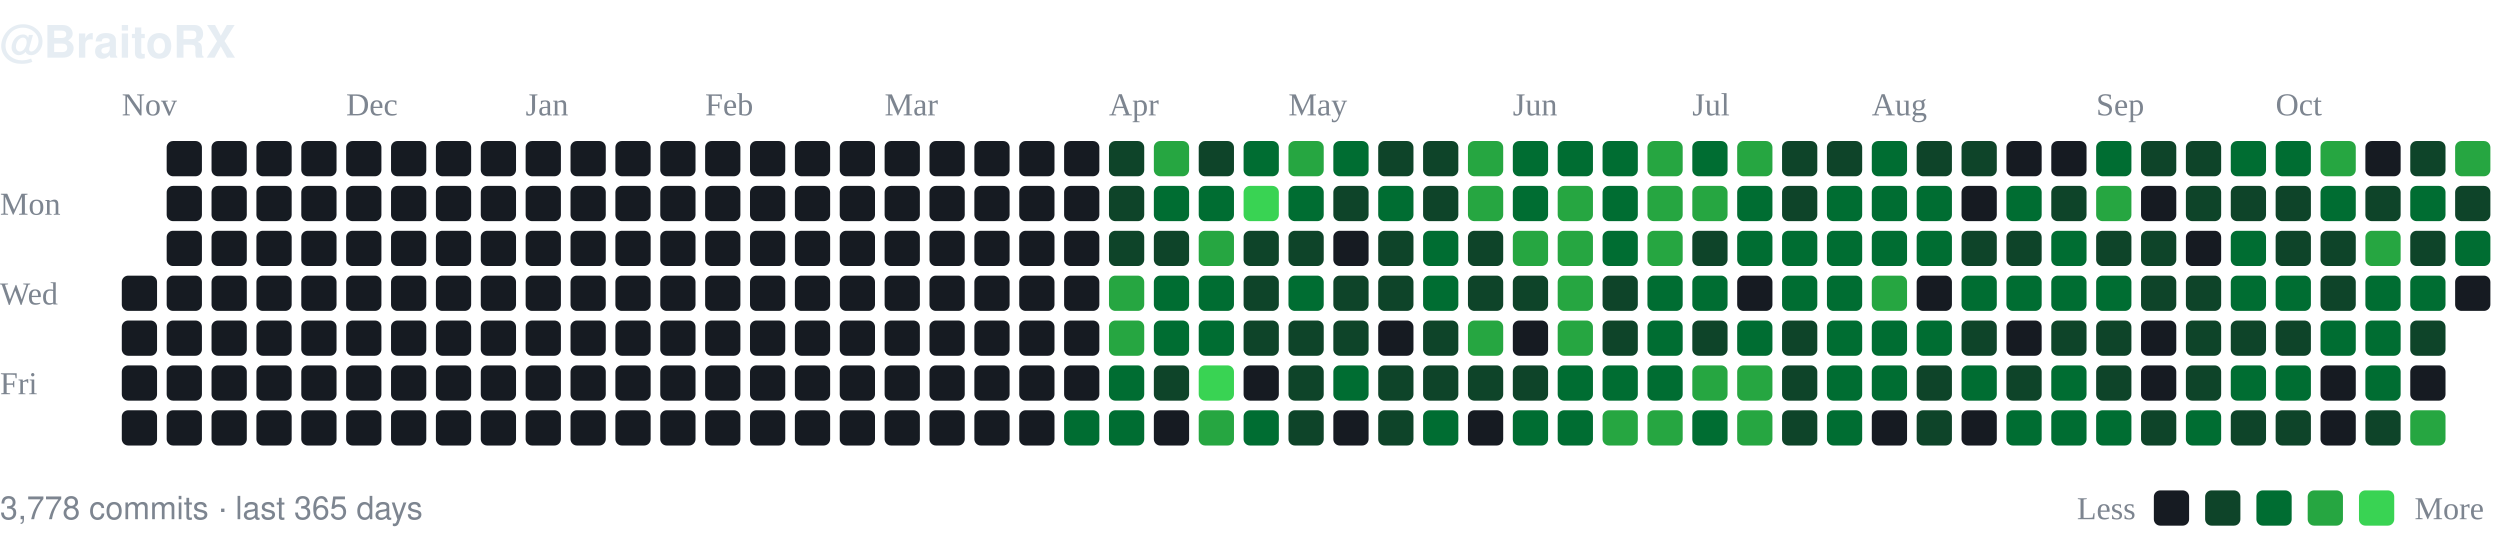
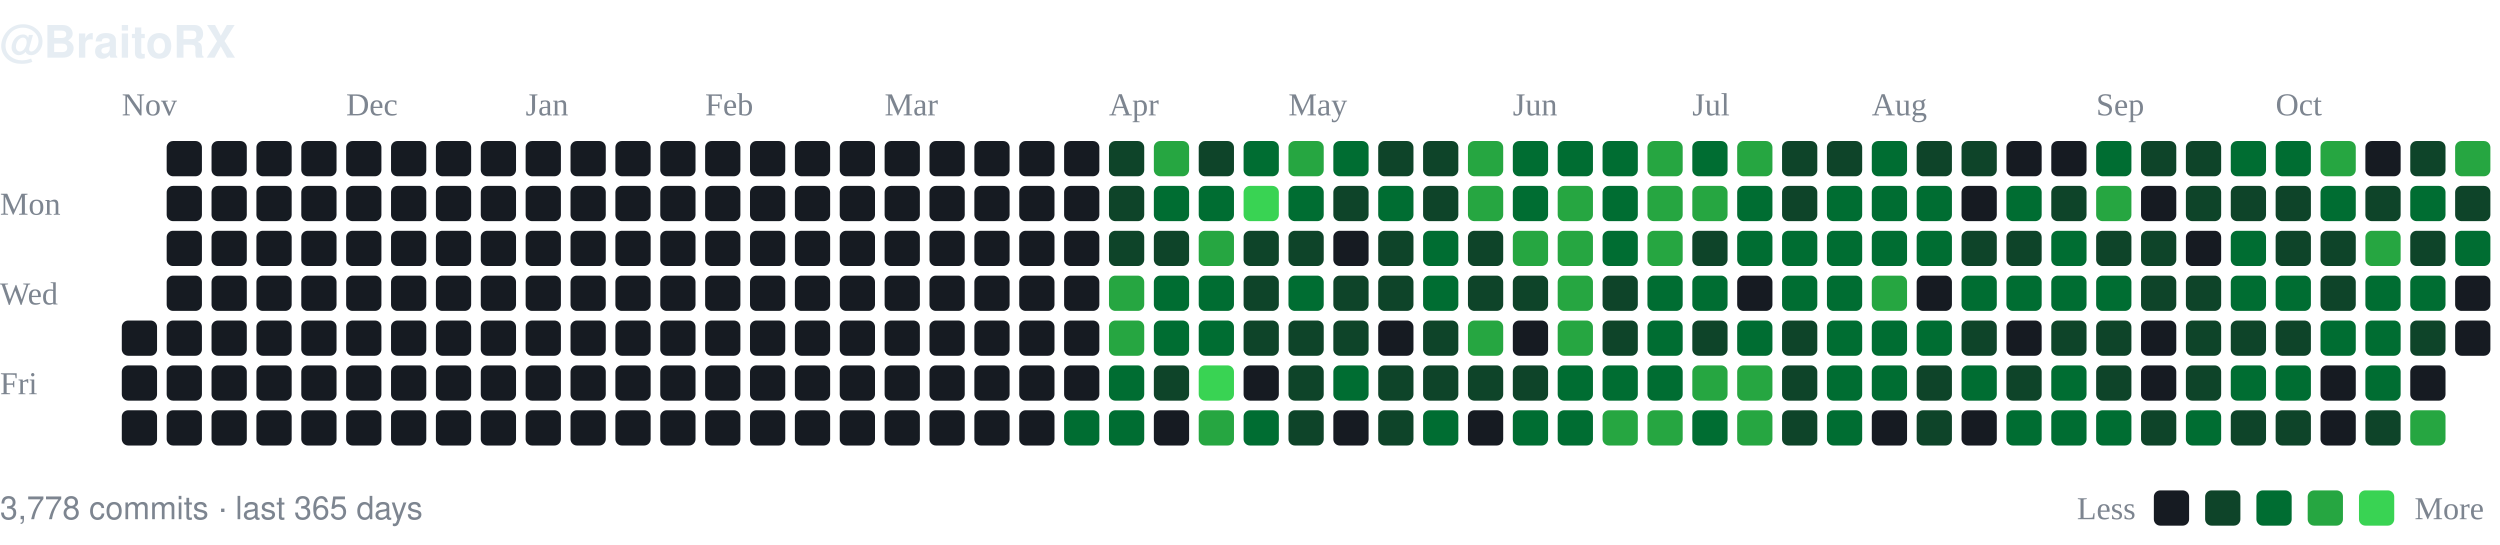
<svg xmlns="http://www.w3.org/2000/svg" width="780" height="170" viewBox="0 0 780 170" role="img">
  <text x="0" y="18" font-size="14" font-weight="600" fill="#e6edf3" font-family="ui-sans-serif,-apple-system,Segoe UI,Helvetica,Arial,sans-serif">@BraitoRX</text>
  <text x="0" y="67" font-size="10" fill="#7d8590">Mon</text>
  <text x="0" y="95" font-size="10" fill="#7d8590">Wed</text>
  <text x="0" y="123" font-size="10" fill="#7d8590">Fri</text>
  <text x="38" y="36" font-size="10" fill="#7d8590">Nov</text>
-   <rect x="38" y="86" width="11" height="11" rx="2" fill="#161b22" />
  <rect x="38" y="100" width="11" height="11" rx="2" fill="#161b22" />
  <rect x="38" y="114" width="11" height="11" rx="2" fill="#161b22" />
  <rect x="38" y="128" width="11" height="11" rx="2" fill="#161b22" />
  <rect x="52" y="44" width="11" height="11" rx="2" fill="#161b22" />
  <rect x="52" y="58" width="11" height="11" rx="2" fill="#161b22" />
  <rect x="52" y="72" width="11" height="11" rx="2" fill="#161b22" />
  <rect x="52" y="86" width="11" height="11" rx="2" fill="#161b22" />
  <rect x="52" y="100" width="11" height="11" rx="2" fill="#161b22" />
  <rect x="52" y="114" width="11" height="11" rx="2" fill="#161b22" />
  <rect x="52" y="128" width="11" height="11" rx="2" fill="#161b22" />
  <rect x="66" y="44" width="11" height="11" rx="2" fill="#161b22" />
  <rect x="66" y="58" width="11" height="11" rx="2" fill="#161b22" />
  <rect x="66" y="72" width="11" height="11" rx="2" fill="#161b22" />
  <rect x="66" y="86" width="11" height="11" rx="2" fill="#161b22" />
  <rect x="66" y="100" width="11" height="11" rx="2" fill="#161b22" />
  <rect x="66" y="114" width="11" height="11" rx="2" fill="#161b22" />
  <rect x="66" y="128" width="11" height="11" rx="2" fill="#161b22" />
  <rect x="80" y="44" width="11" height="11" rx="2" fill="#161b22" />
  <rect x="80" y="58" width="11" height="11" rx="2" fill="#161b22" />
  <rect x="80" y="72" width="11" height="11" rx="2" fill="#161b22" />
  <rect x="80" y="86" width="11" height="11" rx="2" fill="#161b22" />
  <rect x="80" y="100" width="11" height="11" rx="2" fill="#161b22" />
  <rect x="80" y="114" width="11" height="11" rx="2" fill="#161b22" />
  <rect x="80" y="128" width="11" height="11" rx="2" fill="#161b22" />
  <rect x="94" y="44" width="11" height="11" rx="2" fill="#161b22" />
  <rect x="94" y="58" width="11" height="11" rx="2" fill="#161b22" />
  <rect x="94" y="72" width="11" height="11" rx="2" fill="#161b22" />
  <rect x="94" y="86" width="11" height="11" rx="2" fill="#161b22" />
  <rect x="94" y="100" width="11" height="11" rx="2" fill="#161b22" />
  <rect x="94" y="114" width="11" height="11" rx="2" fill="#161b22" />
  <rect x="94" y="128" width="11" height="11" rx="2" fill="#161b22" />
  <text x="108" y="36" font-size="10" fill="#7d8590">Dec</text>
  <rect x="108" y="44" width="11" height="11" rx="2" fill="#161b22" />
  <rect x="108" y="58" width="11" height="11" rx="2" fill="#161b22" />
  <rect x="108" y="72" width="11" height="11" rx="2" fill="#161b22" />
  <rect x="108" y="86" width="11" height="11" rx="2" fill="#161b22" />
  <rect x="108" y="100" width="11" height="11" rx="2" fill="#161b22" />
  <rect x="108" y="114" width="11" height="11" rx="2" fill="#161b22" />
  <rect x="108" y="128" width="11" height="11" rx="2" fill="#161b22" />
  <rect x="122" y="44" width="11" height="11" rx="2" fill="#161b22" />
  <rect x="122" y="58" width="11" height="11" rx="2" fill="#161b22" />
  <rect x="122" y="72" width="11" height="11" rx="2" fill="#161b22" />
  <rect x="122" y="86" width="11" height="11" rx="2" fill="#161b22" />
  <rect x="122" y="100" width="11" height="11" rx="2" fill="#161b22" />
  <rect x="122" y="114" width="11" height="11" rx="2" fill="#161b22" />
  <rect x="122" y="128" width="11" height="11" rx="2" fill="#161b22" />
  <rect x="136" y="44" width="11" height="11" rx="2" fill="#161b22" />
  <rect x="136" y="58" width="11" height="11" rx="2" fill="#161b22" />
  <rect x="136" y="72" width="11" height="11" rx="2" fill="#161b22" />
  <rect x="136" y="86" width="11" height="11" rx="2" fill="#161b22" />
  <rect x="136" y="100" width="11" height="11" rx="2" fill="#161b22" />
  <rect x="136" y="114" width="11" height="11" rx="2" fill="#161b22" />
  <rect x="136" y="128" width="11" height="11" rx="2" fill="#161b22" />
  <rect x="150" y="44" width="11" height="11" rx="2" fill="#161b22" />
  <rect x="150" y="58" width="11" height="11" rx="2" fill="#161b22" />
  <rect x="150" y="72" width="11" height="11" rx="2" fill="#161b22" />
  <rect x="150" y="86" width="11" height="11" rx="2" fill="#161b22" />
  <rect x="150" y="100" width="11" height="11" rx="2" fill="#161b22" />
  <rect x="150" y="114" width="11" height="11" rx="2" fill="#161b22" />
  <rect x="150" y="128" width="11" height="11" rx="2" fill="#161b22" />
  <text x="164" y="36" font-size="10" fill="#7d8590">Jan</text>
  <rect x="164" y="44" width="11" height="11" rx="2" fill="#161b22" />
  <rect x="164" y="58" width="11" height="11" rx="2" fill="#161b22" />
  <rect x="164" y="72" width="11" height="11" rx="2" fill="#161b22" />
  <rect x="164" y="86" width="11" height="11" rx="2" fill="#161b22" />
  <rect x="164" y="100" width="11" height="11" rx="2" fill="#161b22" />
  <rect x="164" y="114" width="11" height="11" rx="2" fill="#161b22" />
  <rect x="164" y="128" width="11" height="11" rx="2" fill="#161b22" />
  <rect x="178" y="44" width="11" height="11" rx="2" fill="#161b22" />
  <rect x="178" y="58" width="11" height="11" rx="2" fill="#161b22" />
  <rect x="178" y="72" width="11" height="11" rx="2" fill="#161b22" />
  <rect x="178" y="86" width="11" height="11" rx="2" fill="#161b22" />
  <rect x="178" y="100" width="11" height="11" rx="2" fill="#161b22" />
  <rect x="178" y="114" width="11" height="11" rx="2" fill="#161b22" />
  <rect x="178" y="128" width="11" height="11" rx="2" fill="#161b22" />
  <rect x="192" y="44" width="11" height="11" rx="2" fill="#161b22" />
  <rect x="192" y="58" width="11" height="11" rx="2" fill="#161b22" />
  <rect x="192" y="72" width="11" height="11" rx="2" fill="#161b22" />
  <rect x="192" y="86" width="11" height="11" rx="2" fill="#161b22" />
  <rect x="192" y="100" width="11" height="11" rx="2" fill="#161b22" />
  <rect x="192" y="114" width="11" height="11" rx="2" fill="#161b22" />
  <rect x="192" y="128" width="11" height="11" rx="2" fill="#161b22" />
  <rect x="206" y="44" width="11" height="11" rx="2" fill="#161b22" />
  <rect x="206" y="58" width="11" height="11" rx="2" fill="#161b22" />
  <rect x="206" y="72" width="11" height="11" rx="2" fill="#161b22" />
  <rect x="206" y="86" width="11" height="11" rx="2" fill="#161b22" />
  <rect x="206" y="100" width="11" height="11" rx="2" fill="#161b22" />
  <rect x="206" y="114" width="11" height="11" rx="2" fill="#161b22" />
  <rect x="206" y="128" width="11" height="11" rx="2" fill="#161b22" />
  <text x="220" y="36" font-size="10" fill="#7d8590">Feb</text>
  <rect x="220" y="44" width="11" height="11" rx="2" fill="#161b22" />
  <rect x="220" y="58" width="11" height="11" rx="2" fill="#161b22" />
  <rect x="220" y="72" width="11" height="11" rx="2" fill="#161b22" />
  <rect x="220" y="86" width="11" height="11" rx="2" fill="#161b22" />
  <rect x="220" y="100" width="11" height="11" rx="2" fill="#161b22" />
  <rect x="220" y="114" width="11" height="11" rx="2" fill="#161b22" />
  <rect x="220" y="128" width="11" height="11" rx="2" fill="#161b22" />
  <rect x="234" y="44" width="11" height="11" rx="2" fill="#161b22" />
  <rect x="234" y="58" width="11" height="11" rx="2" fill="#161b22" />
  <rect x="234" y="72" width="11" height="11" rx="2" fill="#161b22" />
  <rect x="234" y="86" width="11" height="11" rx="2" fill="#161b22" />
  <rect x="234" y="100" width="11" height="11" rx="2" fill="#161b22" />
  <rect x="234" y="114" width="11" height="11" rx="2" fill="#161b22" />
  <rect x="234" y="128" width="11" height="11" rx="2" fill="#161b22" />
  <rect x="248" y="44" width="11" height="11" rx="2" fill="#161b22" />
  <rect x="248" y="58" width="11" height="11" rx="2" fill="#161b22" />
  <rect x="248" y="72" width="11" height="11" rx="2" fill="#161b22" />
  <rect x="248" y="86" width="11" height="11" rx="2" fill="#161b22" />
  <rect x="248" y="100" width="11" height="11" rx="2" fill="#161b22" />
  <rect x="248" y="114" width="11" height="11" rx="2" fill="#161b22" />
  <rect x="248" y="128" width="11" height="11" rx="2" fill="#161b22" />
  <rect x="262" y="44" width="11" height="11" rx="2" fill="#161b22" />
  <rect x="262" y="58" width="11" height="11" rx="2" fill="#161b22" />
  <rect x="262" y="72" width="11" height="11" rx="2" fill="#161b22" />
  <rect x="262" y="86" width="11" height="11" rx="2" fill="#161b22" />
  <rect x="262" y="100" width="11" height="11" rx="2" fill="#161b22" />
  <rect x="262" y="114" width="11" height="11" rx="2" fill="#161b22" />
  <rect x="262" y="128" width="11" height="11" rx="2" fill="#161b22" />
  <text x="276" y="36" font-size="10" fill="#7d8590">Mar</text>
  <rect x="276" y="44" width="11" height="11" rx="2" fill="#161b22" />
  <rect x="276" y="58" width="11" height="11" rx="2" fill="#161b22" />
  <rect x="276" y="72" width="11" height="11" rx="2" fill="#161b22" />
  <rect x="276" y="86" width="11" height="11" rx="2" fill="#161b22" />
  <rect x="276" y="100" width="11" height="11" rx="2" fill="#161b22" />
  <rect x="276" y="114" width="11" height="11" rx="2" fill="#161b22" />
  <rect x="276" y="128" width="11" height="11" rx="2" fill="#161b22" />
  <rect x="290" y="44" width="11" height="11" rx="2" fill="#161b22" />
  <rect x="290" y="58" width="11" height="11" rx="2" fill="#161b22" />
  <rect x="290" y="72" width="11" height="11" rx="2" fill="#161b22" />
  <rect x="290" y="86" width="11" height="11" rx="2" fill="#161b22" />
  <rect x="290" y="100" width="11" height="11" rx="2" fill="#161b22" />
  <rect x="290" y="114" width="11" height="11" rx="2" fill="#161b22" />
  <rect x="290" y="128" width="11" height="11" rx="2" fill="#161b22" />
  <rect x="304" y="44" width="11" height="11" rx="2" fill="#161b22" />
  <rect x="304" y="58" width="11" height="11" rx="2" fill="#161b22" />
  <rect x="304" y="72" width="11" height="11" rx="2" fill="#161b22" />
  <rect x="304" y="86" width="11" height="11" rx="2" fill="#161b22" />
  <rect x="304" y="100" width="11" height="11" rx="2" fill="#161b22" />
  <rect x="304" y="114" width="11" height="11" rx="2" fill="#161b22" />
  <rect x="304" y="128" width="11" height="11" rx="2" fill="#161b22" />
  <rect x="318" y="44" width="11" height="11" rx="2" fill="#161b22" />
  <rect x="318" y="58" width="11" height="11" rx="2" fill="#161b22" />
  <rect x="318" y="72" width="11" height="11" rx="2" fill="#161b22" />
  <rect x="318" y="86" width="11" height="11" rx="2" fill="#161b22" />
  <rect x="318" y="100" width="11" height="11" rx="2" fill="#161b22" />
  <rect x="318" y="114" width="11" height="11" rx="2" fill="#161b22" />
  <rect x="318" y="128" width="11" height="11" rx="2" fill="#161b22" />
  <rect x="332" y="44" width="11" height="11" rx="2" fill="#161b22" />
  <rect x="332" y="58" width="11" height="11" rx="2" fill="#161b22" />
  <rect x="332" y="72" width="11" height="11" rx="2" fill="#161b22" />
  <rect x="332" y="86" width="11" height="11" rx="2" fill="#161b22" />
  <rect x="332" y="100" width="11" height="11" rx="2" fill="#161b22" />
  <rect x="332" y="114" width="11" height="11" rx="2" fill="#161b22" />
  <rect x="332" y="128" width="11" height="11" rx="2" fill="#006d32" />
  <text x="346" y="36" font-size="10" fill="#7d8590">Apr</text>
  <rect x="346" y="44" width="11" height="11" rx="2" fill="#0e4429" />
  <rect x="346" y="58" width="11" height="11" rx="2" fill="#0e4429" />
  <rect x="346" y="72" width="11" height="11" rx="2" fill="#0e4429" />
  <rect x="346" y="86" width="11" height="11" rx="2" fill="#26a641" />
  <rect x="346" y="100" width="11" height="11" rx="2" fill="#26a641" />
  <rect x="346" y="114" width="11" height="11" rx="2" fill="#006d32" />
  <rect x="346" y="128" width="11" height="11" rx="2" fill="#006d32" />
  <rect x="360" y="44" width="11" height="11" rx="2" fill="#26a641" />
  <rect x="360" y="58" width="11" height="11" rx="2" fill="#006d32" />
  <rect x="360" y="72" width="11" height="11" rx="2" fill="#0e4429" />
  <rect x="360" y="86" width="11" height="11" rx="2" fill="#006d32" />
  <rect x="360" y="100" width="11" height="11" rx="2" fill="#006d32" />
  <rect x="360" y="114" width="11" height="11" rx="2" fill="#0e4429" />
  <rect x="360" y="128" width="11" height="11" rx="2" fill="#161b22" />
  <rect x="374" y="44" width="11" height="11" rx="2" fill="#0e4429" />
  <rect x="374" y="58" width="11" height="11" rx="2" fill="#006d32" />
  <rect x="374" y="72" width="11" height="11" rx="2" fill="#26a641" />
  <rect x="374" y="86" width="11" height="11" rx="2" fill="#006d32" />
  <rect x="374" y="100" width="11" height="11" rx="2" fill="#006d32" />
  <rect x="374" y="114" width="11" height="11" rx="2" fill="#39d353" />
  <rect x="374" y="128" width="11" height="11" rx="2" fill="#26a641" />
  <rect x="388" y="44" width="11" height="11" rx="2" fill="#006d32" />
  <rect x="388" y="58" width="11" height="11" rx="2" fill="#39d353" />
  <rect x="388" y="72" width="11" height="11" rx="2" fill="#0e4429" />
  <rect x="388" y="86" width="11" height="11" rx="2" fill="#0e4429" />
  <rect x="388" y="100" width="11" height="11" rx="2" fill="#0e4429" />
  <rect x="388" y="114" width="11" height="11" rx="2" fill="#161b22" />
  <rect x="388" y="128" width="11" height="11" rx="2" fill="#006d32" />
  <text x="402" y="36" font-size="10" fill="#7d8590">May</text>
  <rect x="402" y="44" width="11" height="11" rx="2" fill="#26a641" />
  <rect x="402" y="58" width="11" height="11" rx="2" fill="#006d32" />
  <rect x="402" y="72" width="11" height="11" rx="2" fill="#0e4429" />
  <rect x="402" y="86" width="11" height="11" rx="2" fill="#006d32" />
  <rect x="402" y="100" width="11" height="11" rx="2" fill="#0e4429" />
  <rect x="402" y="114" width="11" height="11" rx="2" fill="#0e4429" />
  <rect x="402" y="128" width="11" height="11" rx="2" fill="#0e4429" />
  <rect x="416" y="44" width="11" height="11" rx="2" fill="#006d32" />
  <rect x="416" y="58" width="11" height="11" rx="2" fill="#0e4429" />
  <rect x="416" y="72" width="11" height="11" rx="2" fill="#161b22" />
  <rect x="416" y="86" width="11" height="11" rx="2" fill="#0e4429" />
  <rect x="416" y="100" width="11" height="11" rx="2" fill="#0e4429" />
  <rect x="416" y="114" width="11" height="11" rx="2" fill="#006d32" />
  <rect x="416" y="128" width="11" height="11" rx="2" fill="#161b22" />
  <rect x="430" y="44" width="11" height="11" rx="2" fill="#0e4429" />
  <rect x="430" y="58" width="11" height="11" rx="2" fill="#006d32" />
  <rect x="430" y="72" width="11" height="11" rx="2" fill="#0e4429" />
  <rect x="430" y="86" width="11" height="11" rx="2" fill="#0e4429" />
  <rect x="430" y="100" width="11" height="11" rx="2" fill="#161b22" />
  <rect x="430" y="114" width="11" height="11" rx="2" fill="#0e4429" />
  <rect x="430" y="128" width="11" height="11" rx="2" fill="#0e4429" />
  <rect x="444" y="44" width="11" height="11" rx="2" fill="#0e4429" />
  <rect x="444" y="58" width="11" height="11" rx="2" fill="#0e4429" />
  <rect x="444" y="72" width="11" height="11" rx="2" fill="#006d32" />
  <rect x="444" y="86" width="11" height="11" rx="2" fill="#006d32" />
  <rect x="444" y="100" width="11" height="11" rx="2" fill="#0e4429" />
  <rect x="444" y="114" width="11" height="11" rx="2" fill="#0e4429" />
  <rect x="444" y="128" width="11" height="11" rx="2" fill="#006d32" />
  <rect x="458" y="44" width="11" height="11" rx="2" fill="#26a641" />
  <rect x="458" y="58" width="11" height="11" rx="2" fill="#26a641" />
  <rect x="458" y="72" width="11" height="11" rx="2" fill="#0e4429" />
  <rect x="458" y="86" width="11" height="11" rx="2" fill="#0e4429" />
  <rect x="458" y="100" width="11" height="11" rx="2" fill="#26a641" />
  <rect x="458" y="114" width="11" height="11" rx="2" fill="#0e4429" />
  <rect x="458" y="128" width="11" height="11" rx="2" fill="#161b22" />
  <text x="472" y="36" font-size="10" fill="#7d8590">Jun</text>
  <rect x="472" y="44" width="11" height="11" rx="2" fill="#006d32" />
  <rect x="472" y="58" width="11" height="11" rx="2" fill="#006d32" />
  <rect x="472" y="72" width="11" height="11" rx="2" fill="#26a641" />
  <rect x="472" y="86" width="11" height="11" rx="2" fill="#0e4429" />
  <rect x="472" y="100" width="11" height="11" rx="2" fill="#161b22" />
  <rect x="472" y="114" width="11" height="11" rx="2" fill="#0e4429" />
  <rect x="472" y="128" width="11" height="11" rx="2" fill="#006d32" />
  <rect x="486" y="44" width="11" height="11" rx="2" fill="#006d32" />
  <rect x="486" y="58" width="11" height="11" rx="2" fill="#26a641" />
  <rect x="486" y="72" width="11" height="11" rx="2" fill="#26a641" />
  <rect x="486" y="86" width="11" height="11" rx="2" fill="#26a641" />
  <rect x="486" y="100" width="11" height="11" rx="2" fill="#26a641" />
  <rect x="486" y="114" width="11" height="11" rx="2" fill="#006d32" />
  <rect x="486" y="128" width="11" height="11" rx="2" fill="#006d32" />
  <rect x="500" y="44" width="11" height="11" rx="2" fill="#006d32" />
  <rect x="500" y="58" width="11" height="11" rx="2" fill="#006d32" />
  <rect x="500" y="72" width="11" height="11" rx="2" fill="#006d32" />
  <rect x="500" y="86" width="11" height="11" rx="2" fill="#0e4429" />
  <rect x="500" y="100" width="11" height="11" rx="2" fill="#0e4429" />
  <rect x="500" y="114" width="11" height="11" rx="2" fill="#006d32" />
  <rect x="500" y="128" width="11" height="11" rx="2" fill="#26a641" />
  <rect x="514" y="44" width="11" height="11" rx="2" fill="#26a641" />
  <rect x="514" y="58" width="11" height="11" rx="2" fill="#26a641" />
  <rect x="514" y="72" width="11" height="11" rx="2" fill="#26a641" />
  <rect x="514" y="86" width="11" height="11" rx="2" fill="#006d32" />
  <rect x="514" y="100" width="11" height="11" rx="2" fill="#006d32" />
  <rect x="514" y="114" width="11" height="11" rx="2" fill="#006d32" />
  <rect x="514" y="128" width="11" height="11" rx="2" fill="#26a641" />
  <text x="528" y="36" font-size="10" fill="#7d8590">Jul</text>
  <rect x="528" y="44" width="11" height="11" rx="2" fill="#006d32" />
  <rect x="528" y="58" width="11" height="11" rx="2" fill="#26a641" />
  <rect x="528" y="72" width="11" height="11" rx="2" fill="#0e4429" />
  <rect x="528" y="86" width="11" height="11" rx="2" fill="#006d32" />
  <rect x="528" y="100" width="11" height="11" rx="2" fill="#0e4429" />
  <rect x="528" y="114" width="11" height="11" rx="2" fill="#26a641" />
  <rect x="528" y="128" width="11" height="11" rx="2" fill="#006d32" />
  <rect x="542" y="44" width="11" height="11" rx="2" fill="#26a641" />
  <rect x="542" y="58" width="11" height="11" rx="2" fill="#006d32" />
  <rect x="542" y="72" width="11" height="11" rx="2" fill="#006d32" />
  <rect x="542" y="86" width="11" height="11" rx="2" fill="#161b22" />
  <rect x="542" y="100" width="11" height="11" rx="2" fill="#006d32" />
  <rect x="542" y="114" width="11" height="11" rx="2" fill="#26a641" />
  <rect x="542" y="128" width="11" height="11" rx="2" fill="#26a641" />
  <rect x="556" y="44" width="11" height="11" rx="2" fill="#0e4429" />
  <rect x="556" y="58" width="11" height="11" rx="2" fill="#0e4429" />
  <rect x="556" y="72" width="11" height="11" rx="2" fill="#006d32" />
  <rect x="556" y="86" width="11" height="11" rx="2" fill="#006d32" />
  <rect x="556" y="100" width="11" height="11" rx="2" fill="#0e4429" />
  <rect x="556" y="114" width="11" height="11" rx="2" fill="#0e4429" />
  <rect x="556" y="128" width="11" height="11" rx="2" fill="#0e4429" />
  <rect x="570" y="44" width="11" height="11" rx="2" fill="#0e4429" />
  <rect x="570" y="58" width="11" height="11" rx="2" fill="#006d32" />
  <rect x="570" y="72" width="11" height="11" rx="2" fill="#006d32" />
  <rect x="570" y="86" width="11" height="11" rx="2" fill="#006d32" />
  <rect x="570" y="100" width="11" height="11" rx="2" fill="#006d32" />
  <rect x="570" y="114" width="11" height="11" rx="2" fill="#006d32" />
  <rect x="570" y="128" width="11" height="11" rx="2" fill="#006d32" />
  <text x="584" y="36" font-size="10" fill="#7d8590">Aug</text>
  <rect x="584" y="44" width="11" height="11" rx="2" fill="#006d32" />
  <rect x="584" y="58" width="11" height="11" rx="2" fill="#006d32" />
  <rect x="584" y="72" width="11" height="11" rx="2" fill="#006d32" />
  <rect x="584" y="86" width="11" height="11" rx="2" fill="#26a641" />
  <rect x="584" y="100" width="11" height="11" rx="2" fill="#006d32" />
  <rect x="584" y="114" width="11" height="11" rx="2" fill="#006d32" />
  <rect x="584" y="128" width="11" height="11" rx="2" fill="#161b22" />
  <rect x="598" y="44" width="11" height="11" rx="2" fill="#0e4429" />
  <rect x="598" y="58" width="11" height="11" rx="2" fill="#006d32" />
  <rect x="598" y="72" width="11" height="11" rx="2" fill="#006d32" />
  <rect x="598" y="86" width="11" height="11" rx="2" fill="#161b22" />
  <rect x="598" y="100" width="11" height="11" rx="2" fill="#006d32" />
  <rect x="598" y="114" width="11" height="11" rx="2" fill="#0e4429" />
  <rect x="598" y="128" width="11" height="11" rx="2" fill="#0e4429" />
  <rect x="612" y="44" width="11" height="11" rx="2" fill="#0e4429" />
  <rect x="612" y="58" width="11" height="11" rx="2" fill="#161b22" />
  <rect x="612" y="72" width="11" height="11" rx="2" fill="#0e4429" />
  <rect x="612" y="86" width="11" height="11" rx="2" fill="#006d32" />
  <rect x="612" y="100" width="11" height="11" rx="2" fill="#0e4429" />
  <rect x="612" y="114" width="11" height="11" rx="2" fill="#006d32" />
  <rect x="612" y="128" width="11" height="11" rx="2" fill="#161b22" />
  <rect x="626" y="44" width="11" height="11" rx="2" fill="#161b22" />
  <rect x="626" y="58" width="11" height="11" rx="2" fill="#006d32" />
  <rect x="626" y="72" width="11" height="11" rx="2" fill="#0e4429" />
  <rect x="626" y="86" width="11" height="11" rx="2" fill="#006d32" />
  <rect x="626" y="100" width="11" height="11" rx="2" fill="#161b22" />
  <rect x="626" y="114" width="11" height="11" rx="2" fill="#0e4429" />
  <rect x="626" y="128" width="11" height="11" rx="2" fill="#006d32" />
  <rect x="640" y="44" width="11" height="11" rx="2" fill="#161b22" />
  <rect x="640" y="58" width="11" height="11" rx="2" fill="#0e4429" />
  <rect x="640" y="72" width="11" height="11" rx="2" fill="#006d32" />
  <rect x="640" y="86" width="11" height="11" rx="2" fill="#006d32" />
  <rect x="640" y="100" width="11" height="11" rx="2" fill="#0e4429" />
  <rect x="640" y="114" width="11" height="11" rx="2" fill="#006d32" />
  <rect x="640" y="128" width="11" height="11" rx="2" fill="#006d32" />
  <text x="654" y="36" font-size="10" fill="#7d8590">Sep</text>
  <rect x="654" y="44" width="11" height="11" rx="2" fill="#006d32" />
  <rect x="654" y="58" width="11" height="11" rx="2" fill="#26a641" />
  <rect x="654" y="72" width="11" height="11" rx="2" fill="#0e4429" />
  <rect x="654" y="86" width="11" height="11" rx="2" fill="#006d32" />
  <rect x="654" y="100" width="11" height="11" rx="2" fill="#0e4429" />
  <rect x="654" y="114" width="11" height="11" rx="2" fill="#0e4429" />
  <rect x="654" y="128" width="11" height="11" rx="2" fill="#006d32" />
  <rect x="668" y="44" width="11" height="11" rx="2" fill="#0e4429" />
  <rect x="668" y="58" width="11" height="11" rx="2" fill="#161b22" />
  <rect x="668" y="72" width="11" height="11" rx="2" fill="#0e4429" />
  <rect x="668" y="86" width="11" height="11" rx="2" fill="#0e4429" />
  <rect x="668" y="100" width="11" height="11" rx="2" fill="#161b22" />
  <rect x="668" y="114" width="11" height="11" rx="2" fill="#161b22" />
  <rect x="668" y="128" width="11" height="11" rx="2" fill="#0e4429" />
  <rect x="682" y="44" width="11" height="11" rx="2" fill="#0e4429" />
  <rect x="682" y="58" width="11" height="11" rx="2" fill="#0e4429" />
  <rect x="682" y="72" width="11" height="11" rx="2" fill="#161b22" />
  <rect x="682" y="86" width="11" height="11" rx="2" fill="#0e4429" />
  <rect x="682" y="100" width="11" height="11" rx="2" fill="#0e4429" />
  <rect x="682" y="114" width="11" height="11" rx="2" fill="#0e4429" />
  <rect x="682" y="128" width="11" height="11" rx="2" fill="#006d32" />
  <rect x="696" y="44" width="11" height="11" rx="2" fill="#006d32" />
  <rect x="696" y="58" width="11" height="11" rx="2" fill="#0e4429" />
  <rect x="696" y="72" width="11" height="11" rx="2" fill="#006d32" />
  <rect x="696" y="86" width="11" height="11" rx="2" fill="#006d32" />
  <rect x="696" y="100" width="11" height="11" rx="2" fill="#0e4429" />
  <rect x="696" y="114" width="11" height="11" rx="2" fill="#006d32" />
  <rect x="696" y="128" width="11" height="11" rx="2" fill="#0e4429" />
  <text x="710" y="36" font-size="10" fill="#7d8590">Oct</text>
  <rect x="710" y="44" width="11" height="11" rx="2" fill="#006d32" />
  <rect x="710" y="58" width="11" height="11" rx="2" fill="#0e4429" />
  <rect x="710" y="72" width="11" height="11" rx="2" fill="#0e4429" />
  <rect x="710" y="86" width="11" height="11" rx="2" fill="#006d32" />
  <rect x="710" y="100" width="11" height="11" rx="2" fill="#0e4429" />
  <rect x="710" y="114" width="11" height="11" rx="2" fill="#006d32" />
  <rect x="710" y="128" width="11" height="11" rx="2" fill="#0e4429" />
  <rect x="724" y="44" width="11" height="11" rx="2" fill="#26a641" />
  <rect x="724" y="58" width="11" height="11" rx="2" fill="#006d32" />
  <rect x="724" y="72" width="11" height="11" rx="2" fill="#0e4429" />
  <rect x="724" y="86" width="11" height="11" rx="2" fill="#0e4429" />
  <rect x="724" y="100" width="11" height="11" rx="2" fill="#006d32" />
  <rect x="724" y="114" width="11" height="11" rx="2" fill="#161b22" />
  <rect x="724" y="128" width="11" height="11" rx="2" fill="#161b22" />
  <rect x="738" y="44" width="11" height="11" rx="2" fill="#161b22" />
  <rect x="738" y="58" width="11" height="11" rx="2" fill="#0e4429" />
  <rect x="738" y="72" width="11" height="11" rx="2" fill="#26a641" />
  <rect x="738" y="86" width="11" height="11" rx="2" fill="#006d32" />
  <rect x="738" y="100" width="11" height="11" rx="2" fill="#006d32" />
  <rect x="738" y="114" width="11" height="11" rx="2" fill="#006d32" />
  <rect x="738" y="128" width="11" height="11" rx="2" fill="#0e4429" />
  <rect x="752" y="44" width="11" height="11" rx="2" fill="#0e4429" />
  <rect x="752" y="58" width="11" height="11" rx="2" fill="#006d32" />
  <rect x="752" y="72" width="11" height="11" rx="2" fill="#0e4429" />
  <rect x="752" y="86" width="11" height="11" rx="2" fill="#006d32" />
  <rect x="752" y="100" width="11" height="11" rx="2" fill="#0e4429" />
  <rect x="752" y="114" width="11" height="11" rx="2" fill="#161b22" />
  <rect x="752" y="128" width="11" height="11" rx="2" fill="#26a641" />
  <rect x="766" y="44" width="11" height="11" rx="2" fill="#26a641" />
  <rect x="766" y="58" width="11" height="11" rx="2" fill="#0e4429" />
  <rect x="766" y="72" width="11" height="11" rx="2" fill="#006d32" />
  <rect x="766" y="86" width="11" height="11" rx="2" fill="#161b22" />
+   <rect x="766" y="100" width="11" height="11" rx="2" fill="#161b22" />
  <text x="648" y="162" font-size="10" fill="#7d8590">Less</text>
  <rect x="672" y="153" width="11" height="11" rx="2" fill="#161b22" />
  <rect x="688" y="153" width="11" height="11" rx="2" fill="#0e4429" />
  <rect x="704" y="153" width="11" height="11" rx="2" fill="#006d32" />
  <rect x="720" y="153" width="11" height="11" rx="2" fill="#26a641" />
  <rect x="736" y="153" width="11" height="11" rx="2" fill="#39d353" />
  <text x="775" y="162" font-size="10" fill="#7d8590" text-anchor="end">More</text>
  <text x="0" y="162" font-size="10" fill="#7d8590" font-family="ui-sans-serif,-apple-system,Segoe UI,Helvetica,Arial,sans-serif">3,778 commits · last 365 days</text>
</svg>
